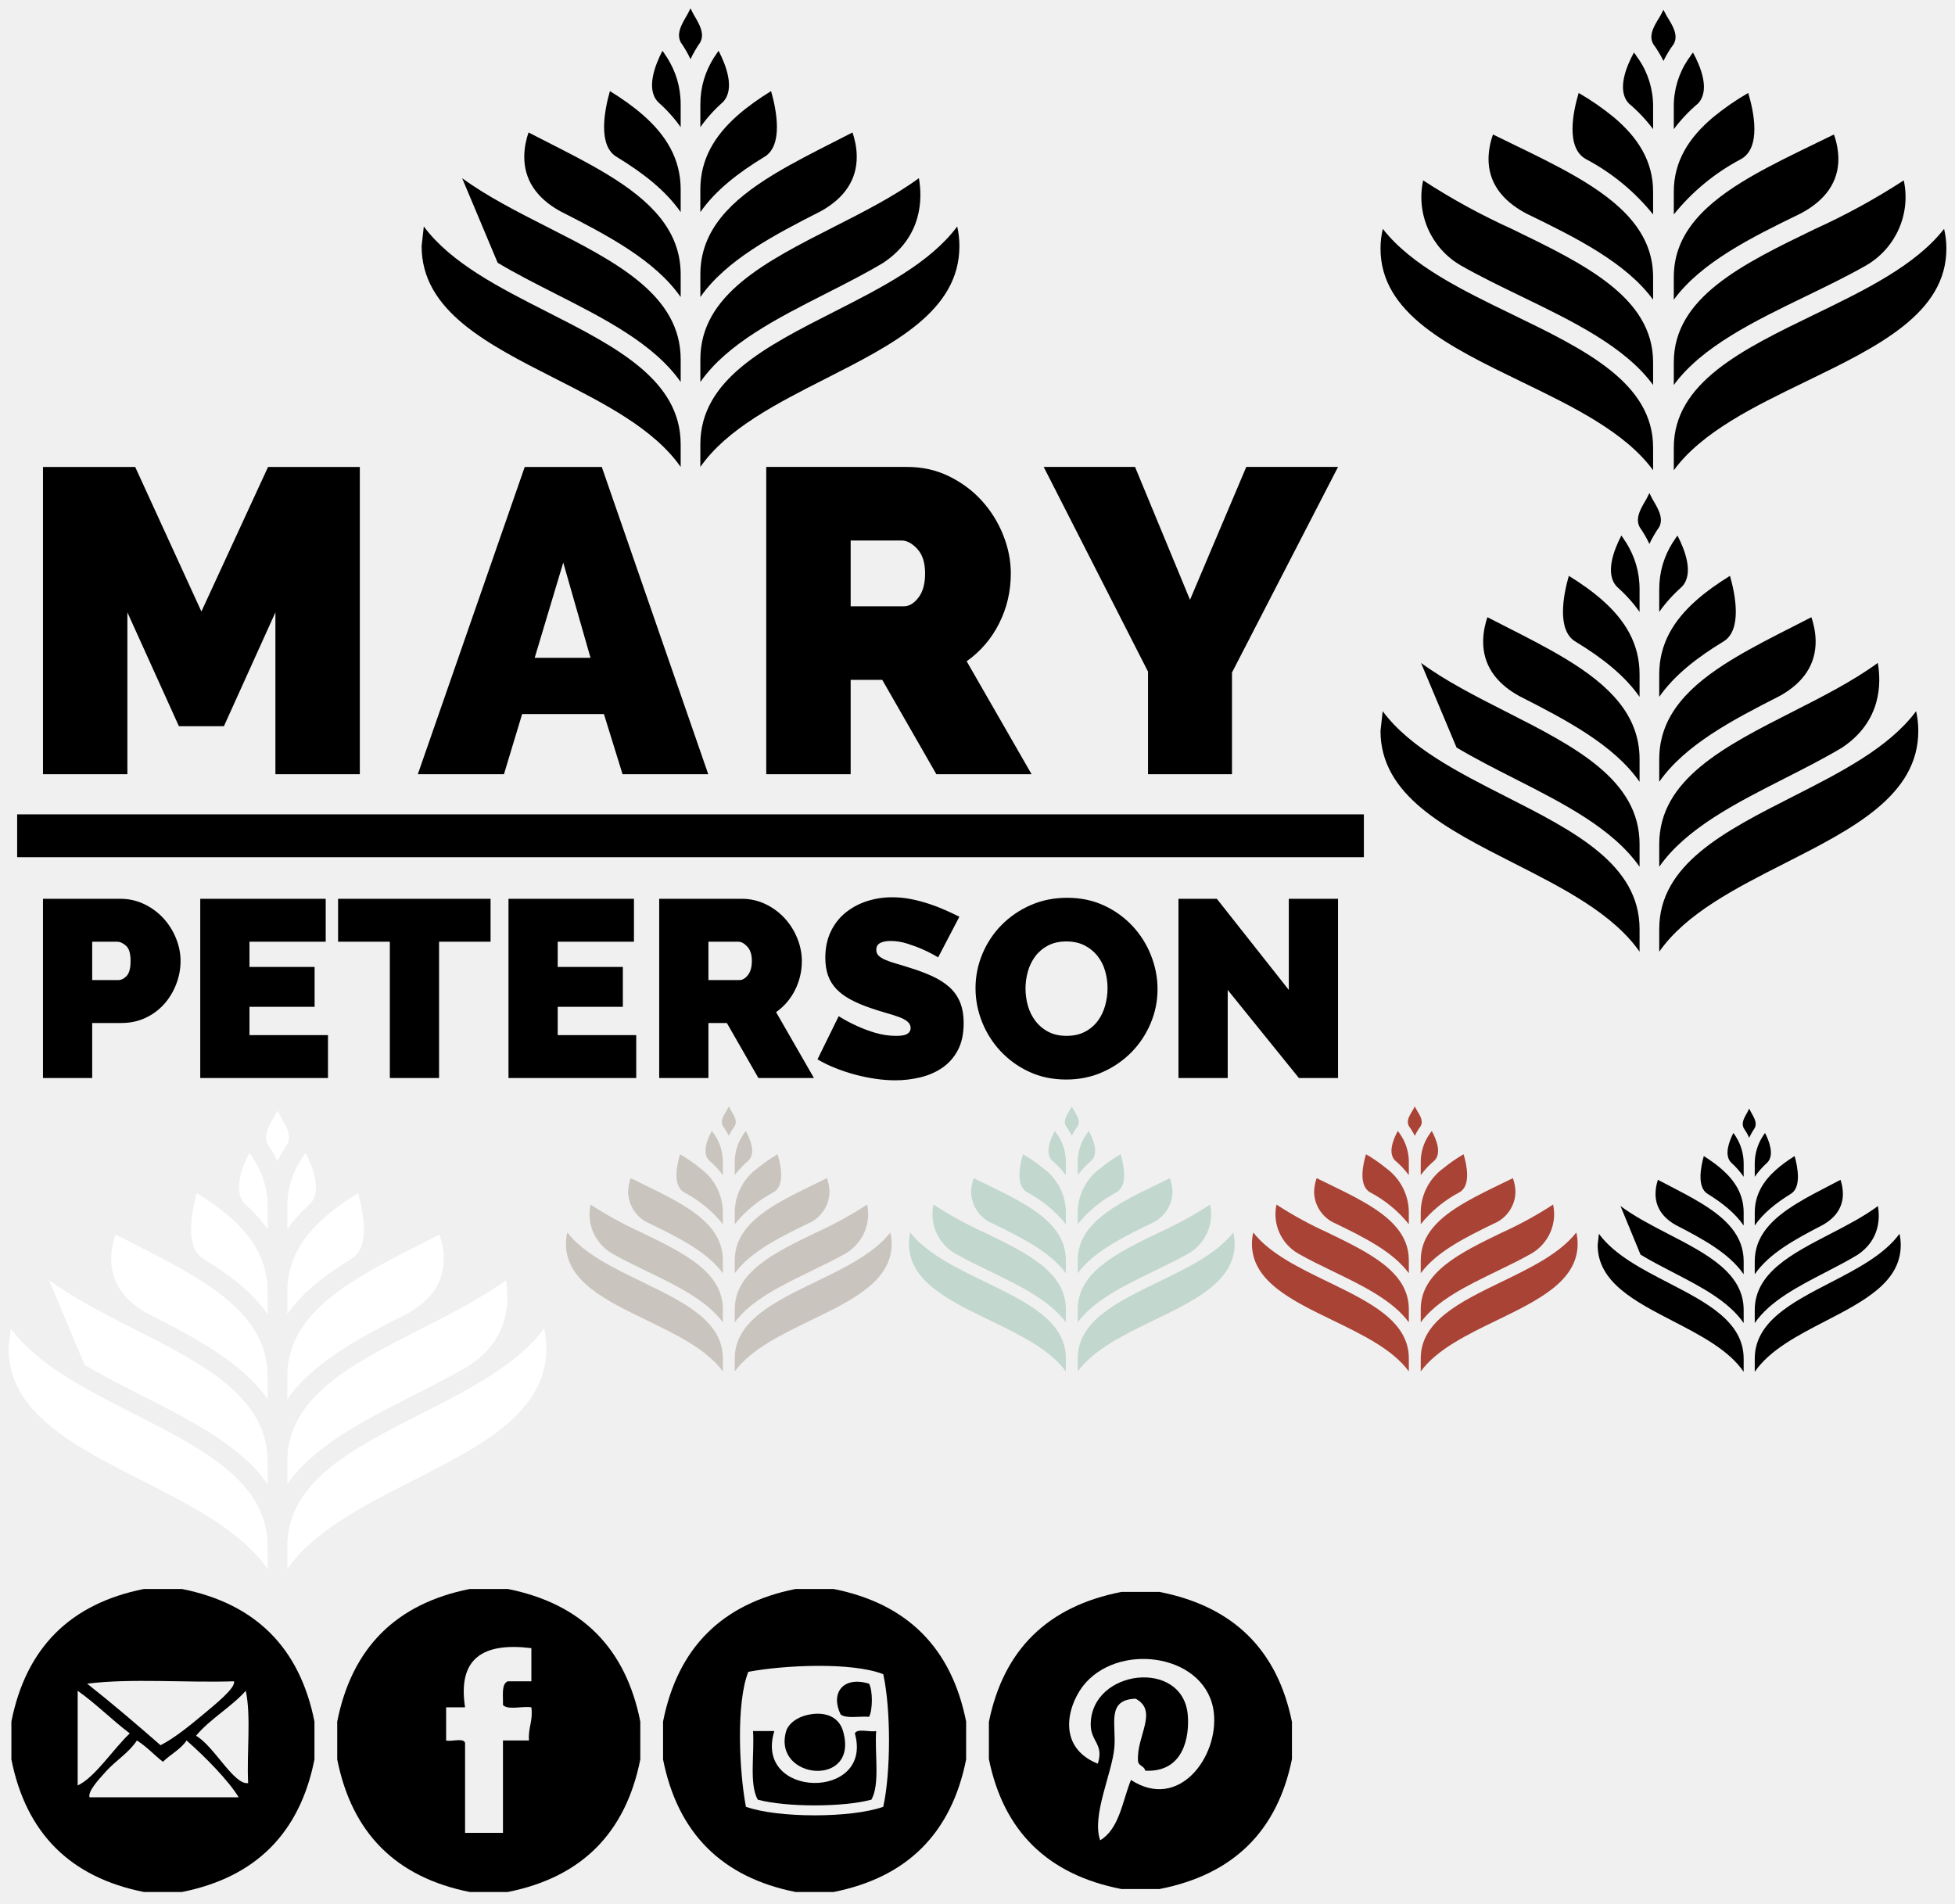
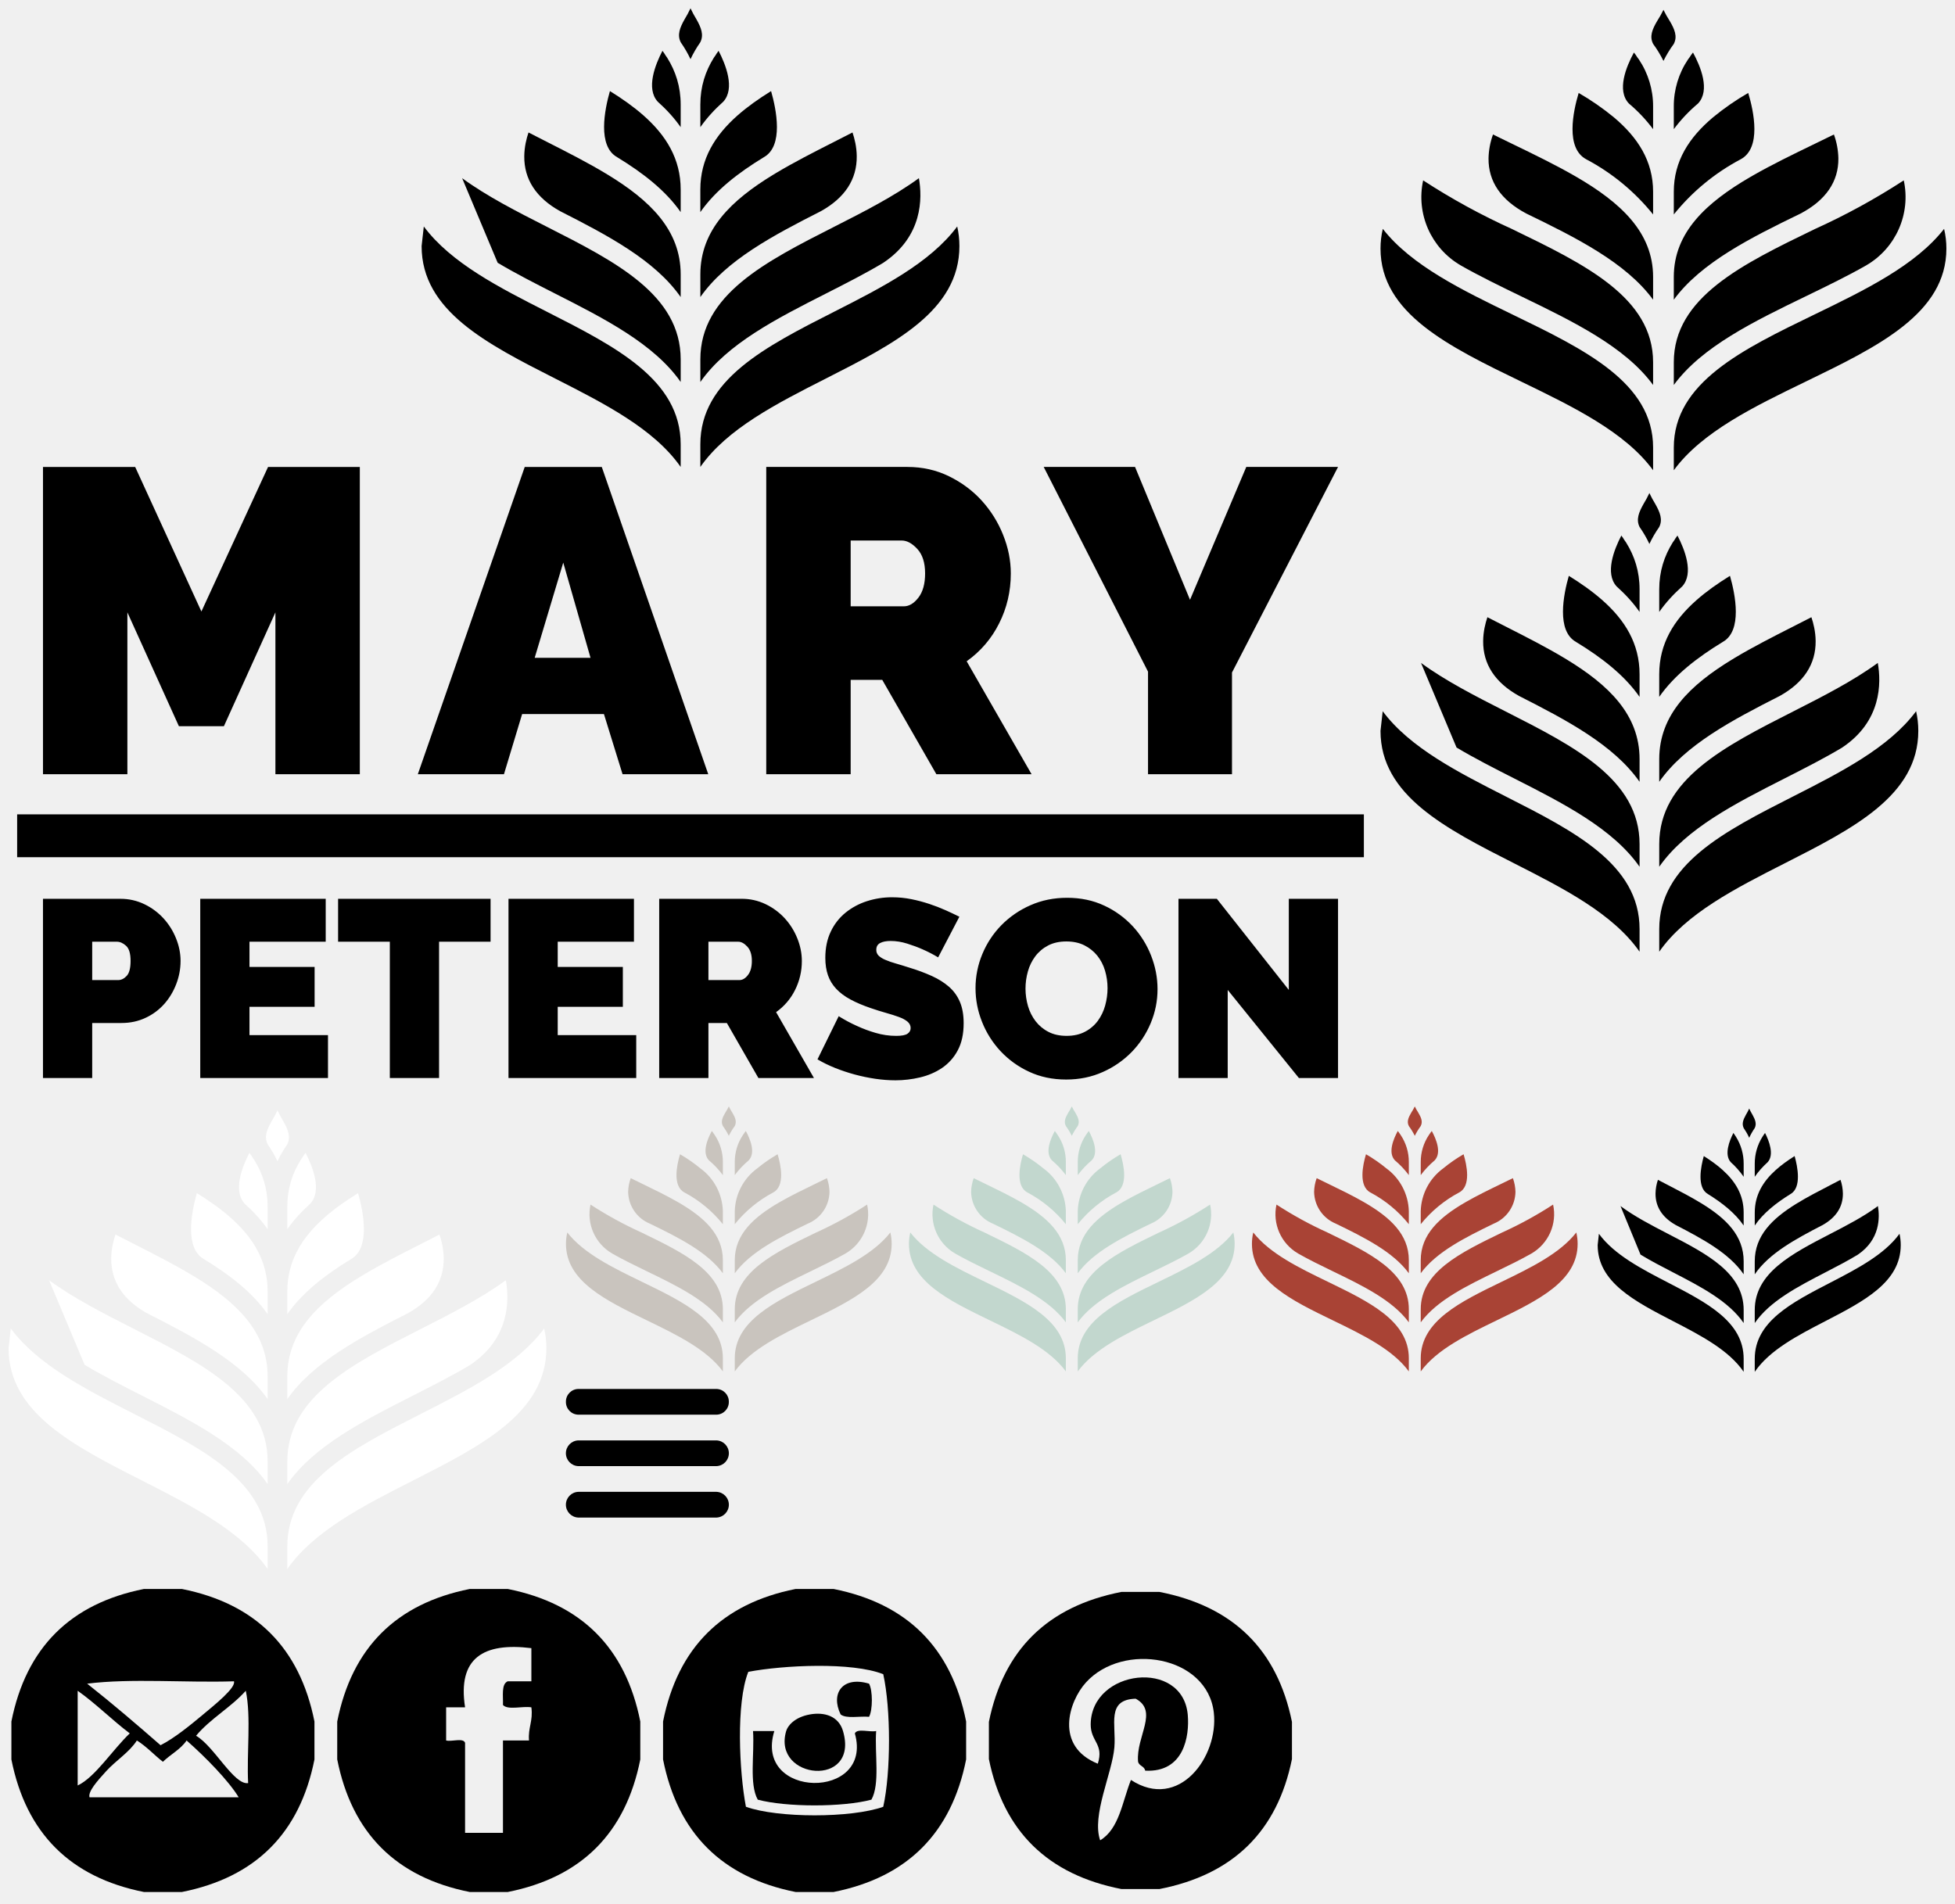
<svg xmlns="http://www.w3.org/2000/svg" xmlns:xlink="http://www.w3.org/1999/xlink" width="228" height="222" viewBox="0 0 228 222">
  <view id="email_icon" viewBox="0 184 38 38" />
  <svg width="38" height="38" viewBox="-1 -1 38 38" y="184">
    <defs>
      <path id="aa" d="M.327.328h35.345v35.345H.327z" />
    </defs>
    <clipPath id="ab">
      <use xlink:href="#aa" overflow="visible" />
    </clipPath>
    <path clip-path="url(#ab)" d="M11.373 21.591c-1.017 1.119-2.13 2.364-1.933 3.037h17.397c-1.182-1.951-3.919-4.734-6.075-6.627-.704 1.045-1.88 1.616-2.762 2.484-1.037-.805-1.9-1.781-3.037-2.484-.892 1.394-2.433 2.314-3.59 3.59m10.492-4.143c2.112 1.217 4.417 5.777 6.075 5.523-.183-3.499.367-7.731-.276-10.769-1.734 1.945-4.125 3.238-5.799 5.246M8.059 23.247c2.016-.933 4.091-4.193 6.076-6.075-2.099-1.584-3.921-3.443-6.076-4.97v11.045zm9.665-4.694c1.572-.798 3.366-2.247 4.971-3.59 1.301-1.088 3.843-3.114 3.589-3.865-5.615.183-11.965-.369-17.12.275 2.933 2.314 5.758 4.734 8.56 7.18M15.791.328h4.418c8.6 1.71 13.754 6.864 15.464 15.463v4.419c-1.71 8.599-6.864 13.753-15.464 15.463h-4.418C7.191 33.963 2.037 28.809.328 20.21v-4.419C2.037 7.192 7.191 2.038 15.791.328" />
  </svg>
  <view id="facebook_icon" viewBox="38 184 38 38" />
  <svg width="38" height="38" viewBox="-1 -1 38 38" x="38" y="184">
    <defs>
      <path id="ba" d="M.328.328h35.345v35.345H.328z" />
    </defs>
    <clipPath id="bb">
      <use xlink:href="#ba" overflow="visible" />
    </clipPath>
    <path clip-path="url(#bb)" d="M15.239 14.135H13.03v3.866c.66.167 2.003-.347 2.209.275V28.77h4.418V18.001h3.038c-.125-1.506.492-2.271.275-3.866-1.021-.176-2.75.357-3.313-.277.04-1.065-.216-2.424.553-2.76h2.761V7.231c-5.566-.688-8.633 1.123-7.732 6.904M15.792.328h4.418c8.6 1.71 13.754 6.864 15.464 15.463v4.419c-1.71 8.599-6.864 13.753-15.464 15.463h-4.418C7.192 33.963 2.038 28.809.329 20.21v-4.419C2.038 7.192 7.192 2.038 15.792.328" />
  </svg>
  <view id="header_logo" viewBox="0 0 160 128" />
  <svg width="160" height="128" viewBox="-1 -1 160 128">
    <defs>
      <path id="ca" d="M1-.032h157.06V125H1z" />
    </defs>
    <clipPath id="cb">
      <use xlink:href="#ca" overflow="visible" />
    </clipPath>
    <path clip-path="url(#cb)" d="M120.721 53.461l12.166 23.876v11.964h9.793V77.439l12.368-23.978h-10.702l-6.562 15.497-6.41-15.497h-10.653zm-22.513 8.582h5.956c.605 0 1.212.328 1.817.984s.908 1.607.908 2.852c0 1.212-.261 2.154-.782 2.827-.521.674-1.086 1.01-1.69 1.01h-6.209v-7.673zm0 27.259V78.297h3.685l6.311 11.005h11.104l-7.572-13.175a11.877 11.877 0 0 0 3.786-4.417c.909-1.8 1.363-3.744 1.363-5.831 0-1.514-.303-3.02-.908-4.518a13.177 13.177 0 0 0-2.499-3.988c-1.06-1.161-2.331-2.103-3.811-2.827-1.482-.723-3.098-1.085-4.848-1.085H88.363v35.84h9.845zM61.357 75.724l3.332-11.106 3.18 11.106h-6.512zM47.728 89.302h10.045l2.12-7.017h9.541l2.171 7.017H81.6l-12.418-35.84h-8.986l-12.468 35.84zm-6.764 0v-35.84H30.262l-7.774 16.86-7.723-16.86H4.013v35.84h9.843v-18.88l6.007 13.277h5.25l6.007-13.277v18.88h9.844zM150.484 124.735h4.563v-20.904h-5.741v10.629l-8.392-10.629h-4.475v20.904h5.741V114.46l8.304 10.275zm-31.606-12.439a5.331 5.331 0 0 1 .868-1.767 4.387 4.387 0 0 1 1.487-1.251c.599-.314 1.31-.472 2.135-.472.805 0 1.506.152 2.105.456a4.564 4.564 0 0 1 1.501 1.207 5.05 5.05 0 0 1 .897 1.737c.196.658.295 1.34.295 2.047 0 .688-.094 1.364-.279 2.031a5.476 5.476 0 0 1-.854 1.781 4.348 4.348 0 0 1-1.486 1.266c-.608.324-1.324.486-2.149.486-.824 0-1.536-.157-2.134-.472a4.433 4.433 0 0 1-1.487-1.235 5.366 5.366 0 0 1-.884-1.752 7.338 7.338 0 0 1-.015-4.062m8.744 11.732a10.833 10.833 0 0 0 3.371-2.34 10.74 10.74 0 0 0 2.208-3.357c.53-1.266.795-2.585.795-3.96 0-1.334-.25-2.639-.751-3.915a10.832 10.832 0 0 0-2.134-3.416 10.611 10.611 0 0 0-3.327-2.414c-1.295-.608-2.737-.913-4.328-.913-1.551 0-2.979.29-4.283.869a10.828 10.828 0 0 0-3.387 2.326 10.562 10.562 0 0 0-2.223 3.371 10.278 10.278 0 0 0-.794 3.975c0 1.354.254 2.669.765 3.945a10.852 10.852 0 0 0 2.149 3.399 10.7 10.7 0 0 0 3.327 2.4c1.296.609 2.737.913 4.328.913 1.552.001 2.978-.294 4.284-.883m-16.736-18.106a42.627 42.627 0 0 0-1.591-.751 20.37 20.37 0 0 0-1.898-.736 18.191 18.191 0 0 0-2.105-.56 11.262 11.262 0 0 0-2.237-.221 9.452 9.452 0 0 0-2.959.457 7.696 7.696 0 0 0-2.488 1.339 6.288 6.288 0 0 0-1.722 2.209c-.423.883-.634 1.904-.634 3.062 0 .766.104 1.442.31 2.031s.524 1.114.957 1.575c.431.462.98.874 1.648 1.237.667.362 1.462.701 2.385 1.016.628.216 1.222.402 1.781.559.56.157 1.056.314 1.486.472.432.156.771.339 1.016.545.245.206.368.456.368.75 0 .275-.123.496-.368.663-.244.167-.682.25-1.31.25a8.494 8.494 0 0 1-2.429-.354 15.351 15.351 0 0 1-2.135-.795 17.398 17.398 0 0 1-2.149-1.147l-2.473 5.033c.628.373 1.31.707 2.046 1.001a20.826 20.826 0 0 0 4.695 1.267c.806.118 1.59.177 2.356.177.961 0 1.918-.113 2.87-.339s1.806-.593 2.562-1.104a5.662 5.662 0 0 0 1.825-2.046c.461-.854.692-1.909.692-3.165 0-.98-.147-1.814-.442-2.502a4.807 4.807 0 0 0-1.266-1.752c-.55-.48-1.212-.897-1.987-1.252a21.428 21.428 0 0 0-2.606-.971 51.582 51.582 0 0 0-1.634-.501 9.42 9.42 0 0 1-1.221-.427c-.334-.147-.589-.31-.766-.485a.913.913 0 0 1-.266-.678c0-.372.152-.638.456-.794.305-.157.712-.236 1.222-.236.628 0 1.271.103 1.93.309.656.206 1.251.428 1.78.663.629.275 1.237.588 1.825.942l2.476-4.741zm-29.266 2.914h3.475c.353 0 .706.192 1.06.574.354.383.53.938.53 1.664 0 .707-.153 1.256-.457 1.648-.304.394-.633.588-.986.588H81.62v-4.474zm0 15.899v-6.418h2.149l3.68 6.418h6.478l-4.416-7.685a6.928 6.928 0 0 0 2.208-2.577 7.446 7.446 0 0 0 .795-3.399c0-.883-.178-1.763-.53-2.635a7.702 7.702 0 0 0-1.457-2.326 7.324 7.324 0 0 0-2.223-1.649 6.356 6.356 0 0 0-2.827-.633h-9.598v20.904h5.741zm-17.577-5.005v-3.299h7.596v-4.65h-7.596v-2.945h8.892v-5.005H58.302v20.904H73.2v-5.005h-9.157zm-7.831-15.899H38.429v5.005h6.035v15.899h5.742v-15.899h6.006v-5.005zM28.095 119.73v-3.299h7.596v-4.65h-7.596v-2.945h8.891v-5.005H22.354v20.904h14.897v-5.005h-9.156zM9.753 108.836h2.885c.354 0 .707.158 1.06.471.354.315.53.903.53 1.768 0 .844-.152 1.428-.456 1.752-.305.324-.633.484-.986.484H9.753v-4.475zm0 15.899v-6.418h3.415c1.021 0 1.958-.201 2.812-.604a6.644 6.644 0 0 0 2.179-1.619c.598-.677 1.064-1.453 1.398-2.326s.501-1.771.501-2.693c0-.883-.177-1.763-.53-2.635a7.705 7.705 0 0 0-1.458-2.326 7.308 7.308 0 0 0-2.222-1.649 6.356 6.356 0 0 0-2.827-.633H4.012v20.904h5.741z" />
    <path clip-path="url(#cb)" fill="none" stroke="#000" stroke-width="5" d="M1 96.479h157.06" />
    <path clip-path="url(#cb)" d="M79.53-.032c-.208.446-.441.878-.698 1.296-.538.957-.878 1.797-.444 2.667.437.627.821 1.282 1.142 1.971.321-.689.705-1.344 1.142-1.971.435-.87.095-1.71-.443-2.667-.258-.418-.491-.85-.699-1.296M57.039 29.647c2.094 1.252 4.403 2.426 6.751 3.62 5.679 2.884 11.489 5.837 14.594 10.287v-2.64c0-7.537-7.587-11.391-15.619-15.47-3.455-1.755-6.956-3.536-9.869-5.663M48.17 27.704c0 7.536 7.587 11.39 15.619 15.47 5.679 2.885 11.489 5.838 14.594 10.288v-2.641c0-7.536-7.587-11.39-15.619-15.47-5.528-2.808-11.177-5.682-14.338-9.936M76.466 5.214a14.055 14.055 0 0 0-.209-.289c-.851 1.638-1.934 4.401-.557 5.926 1.025.92 1.934 1.906 2.683 2.981v-2.641c0-2.074-.577-3.869-1.579-5.468-.128-.17-.24-.34-.338-.509M74.042 12.461l-.002.002a.106.106 0 0 0-.01-.012c-1.144-1.008-2.463-1.94-3.898-2.828-.62 2.17-1.476 6.412.84 7.708v.001c2.998 1.826 5.643 3.874 7.411 6.407v-2.64c.001-3.566-1.699-6.307-4.341-8.638M60.638 14.45c-.237.695-.485 1.678-.495 2.775-.025 2.692 1.379 4.846 4.174 6.402 5.509 2.801 11.057 5.707 14.067 10.02v-2.641c0-5.208-3.625-8.657-8.515-11.638l-.002.004c-.071-.039-.134-.084-.202-.126-2.133-1.286-4.496-2.488-6.901-3.71-.708-.36-1.419-.722-2.126-1.086M80.677 50.821v2.64c3.105-4.45 8.915-7.402 14.594-10.287 8.032-4.08 15.619-7.934 15.619-15.47 0-.805-.091-1.565-.256-2.29-3.16 4.255-8.81 7.129-14.338 9.937-8.032 4.08-15.619 7.934-15.619 15.47M96.296 15.536c-2.404 1.221-4.768 2.423-6.9 3.709-.068.042-.131.087-.202.127l-.002-.004c-4.89 2.981-8.514 6.43-8.514 11.638v2.64c3.009-4.312 8.558-7.219 14.065-10.019 2.795-1.556 4.2-3.71 4.174-6.402-.01-1.097-.258-2.08-.495-2.775-.707.365-1.417.726-2.126 1.086M85.029 12.451l-.01.012-.002-.002c-2.641 2.331-4.341 5.072-4.341 8.638v2.64c1.768-2.533 4.413-4.581 7.411-6.407v-.001c2.315-1.296 1.46-5.538.84-7.707-1.435.888-2.753 1.819-3.898 2.827M96.296 25.443c-8.032 4.08-15.618 7.934-15.618 15.47v2.641c3.104-4.45 8.913-7.403 14.593-10.288 2.349-1.193 4.658-2.367 6.752-3.62l-.002-.002c4.593-3.067 4.558-7.521 4.145-9.863-2.915 2.127-6.416 3.907-9.87 5.662M82.595 5.214c-.099.169-.21.339-.339.509-1.001 1.599-1.579 3.394-1.579 5.468v2.641c.75-1.075 1.659-2.061 2.684-2.981 1.376-1.525.294-4.288-.557-5.926a9.144 9.144 0 0 0-.209.289" />
  </svg>
  <view id="icon_footer" viewBox="185 128 38 33" />
  <svg width="38" height="33" viewBox="-1 -1 38 33" x="185" y="128">
    <defs>
      <path id="da" d="M.327.296h35.345V31H.327z" />
    </defs>
    <clipPath id="db">
      <use xlink:href="#da" overflow="visible" />
    </clipPath>
    <path clip-path="url(#db)" d="M18 .296a7.534 7.534 0 0 1-.393.744c-.304.549-.495 1.031-.25 1.531.245.359.462.735.643 1.131.181-.396.396-.772.643-1.131.245-.5.054-.982-.25-1.531A7.534 7.534 0 0 1 18 .296M5.325 17.331c1.18.719 2.481 1.393 3.805 2.078 3.2 1.654 6.474 3.35 8.224 5.903v-1.515c0-4.326-4.276-6.538-8.802-8.88-1.947-1.007-3.92-2.029-5.562-3.25M.327 16.216c0 4.324 4.276 6.538 8.802 8.88 3.201 1.655 6.474 3.35 8.224 5.903v-1.515c0-4.326-4.275-6.538-8.802-8.88-3.115-1.611-6.299-3.261-8.08-5.703M16.273 3.307c-.038-.056-.078-.111-.118-.166-.479.94-1.09 2.526-.314 3.402a9.996 9.996 0 0 1 1.513 1.71V6.738a5.863 5.863 0 0 0-.89-3.139 2.696 2.696 0 0 1-.191-.292M14.907 7.467c-.003-.001-.005-.005-.007-.007-.644-.578-1.388-1.113-2.196-1.623-.35 1.245-.832 3.68.473 4.424v.001c1.689 1.048 3.18 2.223 4.176 3.677v-1.515c.001-2.047-.957-3.619-2.446-4.957M7.353 8.608a5.238 5.238 0 0 0-.279 1.593c-.014 1.545.777 2.782 2.352 3.675 3.105 1.607 6.232 3.274 7.928 5.751V18.11c0-2.989-2.043-4.969-4.799-6.68l-.001.002c-.04-.022-.076-.048-.114-.072-1.202-.738-2.533-1.428-3.889-2.129-.399-.206-.799-.413-1.198-.623M18.646 29.484v1.517c1.75-2.556 5.023-4.25 8.224-5.905 4.527-2.342 8.802-4.556 8.802-8.88 0-.462-.051-.898-.144-1.314-1.781 2.442-4.965 4.092-8.08 5.703-4.526 2.341-8.802 4.553-8.802 8.879M27.448 9.231c-1.354.701-2.687 1.391-3.889 2.129-.038.024-.074.05-.114.073l-.001-.003c-2.756 1.711-4.798 3.691-4.798 6.681v1.515c1.696-2.475 4.823-4.143 7.927-5.75 1.575-.893 2.366-2.129 2.353-3.675a5.28 5.28 0 0 0-.279-1.593c-.399.209-.799.416-1.199.623M21.099 7.46l-.006.007-.001-.001c-1.487 1.338-2.445 2.911-2.445 4.958v1.515c.995-1.454 2.486-2.629 4.176-3.677v-.001c1.306-.744.823-3.179.474-4.424-.81.511-1.553 1.045-2.198 1.623M27.448 14.918c-4.527 2.342-8.802 4.555-8.802 8.88v1.516c1.75-2.555 5.023-4.249 8.224-5.905 1.324-.685 2.625-1.358 3.806-2.077l-.001-.001c2.588-1.761 2.567-4.318 2.336-5.662-1.643 1.219-3.615 2.242-5.563 3.249M19.727 3.307a2.84 2.84 0 0 1-.19.292 5.863 5.863 0 0 0-.891 3.139v1.515c.423-.616.936-1.182 1.514-1.71.774-.876.165-2.462-.314-3.402-.041.055-.081.11-.119.166" />
  </svg>
  <view id="icon_home_welcome" viewBox="160 56 65 56" />
  <svg width="65" height="56" viewBox="-1 -1 65 56" x="160" y="56">
    <defs>
      <path id="ea" d="M0 .507h62.719V54H0z" />
    </defs>
    <clipPath id="eb">
      <use xlink:href="#ea" overflow="visible" />
    </clipPath>
    <path clip-path="url(#eb)" d="M31.359.507c-.207.446-.44.878-.697 1.296-.538.957-.878 1.797-.444 2.667.437.627.821 1.282 1.142 1.971.321-.689.705-1.344 1.143-1.971.434-.87.094-1.71-.444-2.667-.258-.418-.491-.85-.7-1.296M8.868 30.186c2.094 1.252 4.403 2.426 6.751 3.62 5.679 2.884 11.489 5.837 14.594 10.287v-2.64c0-7.537-7.587-11.392-15.619-15.47-3.455-1.755-6.956-3.536-9.869-5.663M0 28.242c0 7.536 7.587 11.391 15.619 15.47C21.298 46.598 27.108 49.551 30.213 54v-2.641c0-7.536-7.587-11.39-15.619-15.47C9.066 33.08 3.417 30.206.256 25.953M28.296 5.753a14.055 14.055 0 0 0-.209-.289c-.851 1.638-1.934 4.401-.557 5.926 1.025.92 1.934 1.906 2.683 2.981V11.73c0-2.074-.577-3.869-1.579-5.468-.128-.17-.24-.34-.338-.509M25.872 13l-.002.002a.106.106 0 0 0-.01-.012c-1.144-1.008-2.463-1.94-3.898-2.828-.62 2.17-1.476 6.412.84 7.708v.001c2.998 1.826 5.643 3.874 7.411 6.407v-2.64c0-3.566-1.7-6.307-4.341-8.638M12.467 14.988c-.237.695-.485 1.678-.495 2.775-.025 2.692 1.379 4.846 4.174 6.402 5.509 2.801 11.057 5.707 14.067 10.02v-2.642c0-5.208-3.625-8.657-8.515-11.638l-.002.004c-.071-.039-.134-.084-.202-.126-2.133-1.286-4.496-2.488-6.901-3.71-.708-.359-1.419-.719-2.126-1.085M32.507 51.359V54c3.104-4.45 8.915-7.402 14.594-10.287 8.032-4.08 15.619-7.935 15.619-15.47 0-.806-.091-1.565-.256-2.291-3.16 4.255-8.811 7.129-14.338 9.937-8.032 4.081-15.619 7.934-15.619 15.47M48.126 16.075c-2.405 1.221-4.768 2.423-6.901 3.709-.067.042-.131.087-.201.127l-.002-.004c-4.891 2.981-8.515 6.43-8.515 11.638v2.64c3.009-4.312 8.559-7.219 14.066-10.019 2.795-1.556 4.2-3.71 4.174-6.402-.01-1.097-.258-2.08-.495-2.775-.707.365-1.417.726-2.126 1.086M36.859 12.99l-.01.012-.001-.002c-2.642 2.331-4.342 5.072-4.342 8.638v2.64c1.769-2.533 4.413-4.581 7.411-6.407v-.001c2.316-1.296 1.46-5.538.84-7.707-1.435.888-2.754 1.818-3.898 2.827M48.126 25.982c-8.033 4.08-15.619 7.934-15.619 15.47v2.641c3.105-4.449 8.914-7.402 14.593-10.287 2.35-1.193 4.658-2.367 6.752-3.62l-.002-.002c4.594-3.067 4.559-7.521 4.146-9.863-2.915 2.125-6.416 3.906-9.87 5.661M34.424 5.753a4.94 4.94 0 0 1-.339.509c-1.001 1.599-1.579 3.394-1.579 5.468v2.641c.75-1.075 1.659-2.061 2.685-2.981 1.376-1.525.294-4.288-.558-5.926-.071.096-.141.192-.209.289" />
  </svg>
  <view id="icon_home_welcome_white" viewBox="0 128 65 56" />
  <svg width="65" height="56" viewBox="-1 -1 65 56" y="128">
    <defs>
      <path id="fa" d="M0 .507h62.719V54H0z" />
    </defs>
    <clipPath id="fb">
      <use xlink:href="#fa" overflow="visible" />
    </clipPath>
    <path clip-path="url(#fb)" fill="#FFF" d="M31.36.507c-.208.446-.441.878-.698 1.296-.538.957-.878 1.797-.444 2.667.437.627.821 1.282 1.142 1.971.321-.689.705-1.344 1.142-1.971.434-.87.094-1.71-.444-2.667-.257-.418-.49-.85-.698-1.296M8.868 30.186c2.094 1.252 4.403 2.426 6.751 3.62 5.679 2.884 11.489 5.837 14.594 10.287v-2.641c0-7.536-7.587-11.391-15.619-15.47-3.455-1.755-6.956-3.536-9.869-5.663M0 28.242c0 7.536 7.587 11.39 15.619 15.47C21.298 46.598 27.108 49.551 30.213 54v-2.641c0-7.536-7.587-11.39-15.619-15.47C9.066 33.08 3.417 30.206.256 25.952M28.296 5.753a14.055 14.055 0 0 0-.209-.289c-.851 1.638-1.934 4.401-.557 5.926 1.025.92 1.934 1.906 2.683 2.981V11.73c0-2.074-.577-3.869-1.579-5.468-.128-.17-.24-.34-.338-.509M25.872 13l-.002.002a.106.106 0 0 0-.01-.012c-1.144-1.008-2.463-1.94-3.898-2.828-.62 2.17-1.476 6.412.84 7.708v.001c2.998 1.826 5.643 3.874 7.411 6.407v-2.64c0-3.566-1.7-6.307-4.341-8.638M12.467 14.988c-.237.695-.485 1.678-.495 2.775-.025 2.692 1.379 4.846 4.174 6.402 5.509 2.801 11.057 5.707 14.067 10.02v-2.642c0-5.208-3.625-8.657-8.515-11.638l-.002.004c-.071-.039-.134-.084-.202-.126-2.133-1.286-4.496-2.488-6.901-3.71-.708-.359-1.419-.719-2.126-1.085M32.507 51.359V54c3.104-4.45 8.915-7.402 14.594-10.287 8.032-4.08 15.619-7.935 15.619-15.471 0-.805-.091-1.564-.256-2.29-3.16 4.255-8.811 7.129-14.338 9.937-8.032 4.081-15.619 7.934-15.619 15.47M48.126 16.075c-2.405 1.221-4.768 2.423-6.901 3.709-.067.042-.131.087-.201.127l-.002-.004c-4.891 2.981-8.515 6.43-8.515 11.638v2.64c3.009-4.312 8.559-7.219 14.066-10.019 2.795-1.556 4.2-3.71 4.174-6.402-.01-1.097-.258-2.08-.495-2.775-.707.365-1.417.726-2.126 1.086M36.859 12.99l-.01.012-.001-.002c-2.642 2.331-4.342 5.072-4.342 8.638v2.64c1.769-2.533 4.413-4.581 7.411-6.407v-.001c2.316-1.296 1.46-5.538.84-7.707-1.435.888-2.754 1.818-3.898 2.827M48.126 25.982c-8.033 4.081-15.619 7.934-15.619 15.47v2.641c3.105-4.449 8.914-7.402 14.593-10.288 2.35-1.192 4.658-2.366 6.752-3.619l-.002-.003c4.594-3.066 4.559-7.521 4.146-9.862-2.915 2.125-6.416 3.906-9.87 5.661M34.424 5.753a4.94 4.94 0 0 1-.339.509c-1.001 1.599-1.579 3.394-1.579 5.468v2.641c.75-1.075 1.659-2.061 2.685-2.981 1.376-1.525.294-4.288-.558-5.926-.071.096-.141.192-.209.289" />
  </svg>
  <view id="icon_logo_blk" viewBox="160 0 68 56" />
  <svg viewBox="-1 -1 67.92 55.64" width="68" height="56" x="160">
    <path d="M15.338 25.543a77.817 77.817 0 0 1-10.372-5.677 9.194 9.194 0 0 0 4.355 9.89l-.001.002c2.2 1.255 4.627 2.433 7.095 3.63 5.969 2.892 12.075 5.852 15.338 10.314v-2.648c0-7.555-7.974-11.42-16.415-15.51zM16.969 23.722c5.79 2.808 11.621 5.722 14.784 10.046v-2.647c0-5.223-3.809-8.68-8.949-11.67l-.002.005c-.074-.04-.14-.085-.212-.127-2.242-1.29-4.725-2.495-7.252-3.72q-1.117-.541-2.235-1.089a8.643 8.643 0 0 0-.52 2.783c-.027 2.7 1.45 4.859 4.386 6.419zM23.965 17.41a25.022 25.022 0 0 1 7.788 6.425v-2.648c0-3.575-1.786-6.323-4.562-8.66h-.002l-.01-.011a30.307 30.307 0 0 0-4.097-2.835c-.652 2.175-1.551 6.429.883 7.728zM31.753 13.9v-2.647a9.755 9.755 0 0 0-1.66-5.482 4.956 4.956 0 0 1-.355-.51 13.24 13.24 0 0 0-.22-.29c-.894 1.642-2.032 4.412-.585 5.942a17.8 17.8 0 0 1 2.82 2.988zM15.338 35.477C9.528 32.66 3.59 29.78.268 25.514A9.898 9.898 0 0 0 0 27.809c0 7.556 7.974 11.42 16.415 15.512 5.969 2.893 12.075 5.853 15.338 10.315v-2.647c0-7.557-7.974-11.421-16.415-15.512zM33.692 1.3A12.742 12.742 0 0 1 32.96 0a12.627 12.627 0 0 1-.734 1.3c-.565.96-.923 1.801-.466 2.674a13.074 13.074 0 0 1 1.2 1.976 13.066 13.066 0 0 1 1.2-1.976c.456-.873.099-1.714-.467-2.674zM34.164 13.9a17.797 17.797 0 0 1 2.82-2.987c1.447-1.53.31-4.3-.585-5.943-.075.097-.149.193-.22.29a4.986 4.986 0 0 1-.356.511 9.757 9.757 0 0 0-1.66 5.482zM34.164 41.055v2.647c3.264-4.462 9.37-7.422 15.338-10.315 2.468-1.196 4.895-2.373 7.095-3.629l-.001-.002a9.195 9.195 0 0 0 4.356-9.89 77.83 77.83 0 0 1-10.372 5.677c-8.442 4.091-16.416 7.955-16.416 15.512zM34.164 23.835a25.023 25.023 0 0 1 7.788-6.425c2.435-1.3 1.535-5.554.883-7.73a30.351 30.351 0 0 0-4.097 2.836l-.01.012-.002-.002c-2.775 2.338-4.562 5.086-4.562 8.661zM43.115 19.456l-.002-.005c-5.14 2.99-8.95 6.447-8.95 11.67v2.647c3.164-4.324 8.996-7.238 14.785-10.046 2.937-1.56 4.413-3.72 4.387-6.419a8.645 8.645 0 0 0-.52-2.783q-1.116.549-2.235 1.09c-2.528 1.224-5.011 2.43-7.253 3.719-.071.042-.137.087-.212.127zM65.65 25.514c-3.323 4.266-9.26 7.148-15.07 9.963-8.442 4.09-16.416 7.955-16.416 15.512v2.647c3.264-4.462 9.37-7.423 15.338-10.315 8.441-4.091 16.415-7.956 16.415-15.511a9.914 9.914 0 0 0-.268-2.296z" />
  </svg>
  <view id="icon_logo_gray_sm" viewBox="65 128 40 33" />
  <svg viewBox="-1 -1 39.76 32.72" width="40" height="33" x="65" y="128">
    <path d="M8.785 14.63a44.572 44.572 0 0 1-5.94-3.251 5.266 5.266 0 0 0 2.494 5.664v.002c1.26.719 2.65 1.393 4.063 2.079 3.419 1.656 6.916 3.352 8.786 5.908v-1.517c0-4.328-4.568-6.541-9.403-8.884zM9.72 13.587c3.316 1.609 6.656 3.278 8.468 5.755v-1.517c0-2.991-2.182-4.972-5.126-6.684l-.001.003c-.043-.023-.081-.049-.122-.073-1.284-.739-2.706-1.429-4.154-2.13q-.64-.31-1.28-.624a4.95 4.95 0 0 0-.298 1.594 4.053 4.053 0 0 0 2.512 3.676zM13.727 9.972a14.332 14.332 0 0 1 4.46 3.68v-1.516a6.357 6.357 0 0 0-2.613-4.961l-.007-.006a17.359 17.359 0 0 0-2.346-1.624c-.374 1.246-.889 3.682.506 4.427zM18.188 7.962V6.446a5.588 5.588 0 0 0-.95-3.14 2.839 2.839 0 0 1-.205-.293 7.769 7.769 0 0 0-.126-.166c-.512.94-1.164 2.528-.335 3.403a10.195 10.195 0 0 1 1.616 1.712zM8.785 20.32c-3.327-1.612-6.728-3.263-8.631-5.706A5.67 5.67 0 0 0 0 15.929c0 4.328 4.567 6.54 9.402 8.884 3.419 1.657 6.916 3.353 8.786 5.908v-1.516c0-4.328-4.568-6.541-9.403-8.885zM19.298.744a7.298 7.298 0 0 1-.42-.744 7.233 7.233 0 0 1-.42.744c-.324.55-.529 1.032-.267 1.532a7.488 7.488 0 0 1 .687 1.132 7.484 7.484 0 0 1 .687-1.132c.262-.5.057-.982-.267-1.532zM19.568 7.962a10.194 10.194 0 0 1 1.616-1.711c.828-.876.177-2.463-.336-3.404-.042.055-.085.11-.125.166a2.856 2.856 0 0 1-.204.293 5.588 5.588 0 0 0-.95 3.14zM19.568 23.515v1.517c1.87-2.556 5.367-4.252 8.785-5.909 1.414-.685 2.804-1.359 4.065-2.078l-.001-.001a5.267 5.267 0 0 0 2.495-5.665 44.579 44.579 0 0 1-5.941 3.252c-4.835 2.343-9.403 4.556-9.403 8.884zM19.568 13.652a14.333 14.333 0 0 1 4.461-3.68c1.395-.745.88-3.181.506-4.427a17.385 17.385 0 0 0-2.347 1.624l-.006.007v-.001a6.357 6.357 0 0 0-2.614 4.96zM24.696 11.144l-.002-.003c-2.944 1.712-5.126 3.693-5.126 6.684v1.517c1.812-2.477 5.152-4.146 8.468-5.755a4.053 4.053 0 0 0 2.513-3.676 4.952 4.952 0 0 0-.298-1.594q-.639.314-1.28.624c-1.448.701-2.87 1.392-4.154 2.13-.041.024-.079.05-.121.073zM37.602 14.614c-1.903 2.443-5.303 4.094-8.631 5.706-4.835 2.344-9.403 4.557-9.403 8.885v1.516c1.87-2.555 5.367-4.251 8.786-5.908 4.835-2.343 9.402-4.556 9.402-8.884a5.678 5.678 0 0 0-.154-1.315z" fill="#c9c4be" />
  </svg>
  <view id="icon_logo_green_sm" viewBox="105 128 40 33" />
  <svg viewBox="-1 -1 39.76 32.72" width="40" height="33" x="105" y="128">
    <path d="M8.785 14.63a44.572 44.572 0 0 1-5.94-3.251 5.266 5.266 0 0 0 2.494 5.664v.002c1.26.719 2.65 1.393 4.063 2.079 3.419 1.656 6.916 3.352 8.786 5.908v-1.517c0-4.328-4.568-6.541-9.403-8.884zM9.72 13.587c3.316 1.609 6.656 3.278 8.468 5.755v-1.517c0-2.991-2.182-4.972-5.126-6.684l-.001.003c-.043-.023-.081-.049-.122-.073-1.284-.739-2.706-1.429-4.154-2.13q-.64-.31-1.28-.624a4.95 4.95 0 0 0-.298 1.594 4.053 4.053 0 0 0 2.512 3.676zM13.727 9.972a14.332 14.332 0 0 1 4.46 3.68v-1.516a6.357 6.357 0 0 0-2.613-4.961l-.007-.006a17.359 17.359 0 0 0-2.346-1.624c-.374 1.246-.889 3.682.506 4.427zM18.188 7.962V6.446a5.588 5.588 0 0 0-.95-3.14 2.839 2.839 0 0 1-.205-.293 7.769 7.769 0 0 0-.126-.166c-.512.94-1.164 2.528-.335 3.403a10.195 10.195 0 0 1 1.616 1.712zM8.785 20.32c-3.327-1.612-6.728-3.263-8.631-5.706A5.67 5.67 0 0 0 0 15.929c0 4.328 4.567 6.54 9.402 8.884 3.419 1.657 6.916 3.353 8.786 5.908v-1.516c0-4.328-4.568-6.541-9.403-8.885zM19.298.744a7.298 7.298 0 0 1-.42-.744 7.233 7.233 0 0 1-.42.744c-.324.55-.529 1.032-.267 1.532a7.488 7.488 0 0 1 .687 1.132 7.484 7.484 0 0 1 .687-1.132c.262-.5.057-.982-.267-1.532zM19.568 7.962a10.194 10.194 0 0 1 1.616-1.711c.828-.876.177-2.463-.336-3.404-.042.055-.085.11-.125.166a2.856 2.856 0 0 1-.204.293 5.588 5.588 0 0 0-.95 3.14zM19.568 23.515v1.517c1.87-2.556 5.367-4.252 8.785-5.909 1.414-.685 2.804-1.359 4.065-2.078l-.001-.001a5.267 5.267 0 0 0 2.495-5.665 44.579 44.579 0 0 1-5.941 3.252c-4.835 2.343-9.403 4.556-9.403 8.884zM19.568 13.652a14.333 14.333 0 0 1 4.461-3.68c1.395-.745.88-3.181.506-4.427a17.385 17.385 0 0 0-2.347 1.624l-.006.007v-.001a6.357 6.357 0 0 0-2.614 4.96zM24.696 11.144l-.002-.003c-2.944 1.712-5.126 3.693-5.126 6.684v1.517c1.812-2.477 5.152-4.146 8.468-5.755a4.053 4.053 0 0 0 2.513-3.676 4.952 4.952 0 0 0-.298-1.594q-.639.314-1.28.624c-1.448.701-2.87 1.392-4.154 2.13-.041.024-.079.05-.121.073zM37.602 14.614c-1.903 2.443-5.303 4.094-8.631 5.706-4.835 2.344-9.403 4.557-9.403 8.885v1.516c1.87-2.555 5.367-4.251 8.786-5.908 4.835-2.343 9.402-4.556 9.402-8.884a5.678 5.678 0 0 0-.154-1.315z" fill="#c2d7ce" />
  </svg>
  <view id="icon_logo_red_sm" viewBox="145 128 40 33" />
  <svg viewBox="-1 -1 39.76 32.72" width="40" height="33" x="145" y="128">
    <path d="M8.785 14.63a44.572 44.572 0 0 1-5.94-3.251 5.266 5.266 0 0 0 2.494 5.664v.002c1.26.719 2.65 1.393 4.063 2.079 3.419 1.656 6.916 3.352 8.786 5.908v-1.517c0-4.328-4.568-6.541-9.403-8.884zM9.72 13.587c3.316 1.609 6.656 3.278 8.468 5.755v-1.517c0-2.991-2.182-4.972-5.126-6.684l-.001.003c-.043-.023-.081-.049-.122-.073-1.284-.739-2.706-1.429-4.154-2.13q-.64-.31-1.28-.624a4.95 4.95 0 0 0-.298 1.594 4.053 4.053 0 0 0 2.512 3.676zM13.727 9.972a14.332 14.332 0 0 1 4.46 3.68v-1.516a6.357 6.357 0 0 0-2.613-4.961l-.007-.006a17.359 17.359 0 0 0-2.346-1.624c-.374 1.246-.889 3.682.506 4.427zM18.188 7.962V6.446a5.588 5.588 0 0 0-.95-3.14 2.839 2.839 0 0 1-.205-.293 7.769 7.769 0 0 0-.126-.166c-.512.94-1.164 2.528-.335 3.403a10.195 10.195 0 0 1 1.616 1.712zM8.785 20.32c-3.327-1.612-6.728-3.263-8.631-5.706A5.67 5.67 0 0 0 0 15.929c0 4.328 4.567 6.54 9.402 8.884 3.419 1.657 6.916 3.353 8.786 5.908v-1.516c0-4.328-4.568-6.541-9.403-8.885zM19.298.744a7.298 7.298 0 0 1-.42-.744 7.233 7.233 0 0 1-.42.744c-.324.55-.529 1.032-.267 1.532a7.488 7.488 0 0 1 .687 1.132 7.484 7.484 0 0 1 .687-1.132c.262-.5.057-.982-.267-1.532zM19.568 7.962a10.194 10.194 0 0 1 1.616-1.711c.828-.876.177-2.463-.336-3.404-.042.055-.085.11-.125.166a2.856 2.856 0 0 1-.204.293 5.588 5.588 0 0 0-.95 3.14zM19.568 23.515v1.517c1.87-2.556 5.367-4.252 8.785-5.909 1.414-.685 2.804-1.359 4.065-2.078l-.001-.001a5.267 5.267 0 0 0 2.495-5.665 44.579 44.579 0 0 1-5.941 3.252c-4.835 2.343-9.403 4.556-9.403 8.884zM19.568 13.652a14.333 14.333 0 0 1 4.461-3.68c1.395-.745.88-3.181.506-4.427a17.385 17.385 0 0 0-2.347 1.624l-.006.007v-.001a6.357 6.357 0 0 0-2.614 4.96zM24.696 11.144l-.002-.003c-2.944 1.712-5.126 3.693-5.126 6.684v1.517c1.812-2.477 5.152-4.146 8.468-5.755a4.053 4.053 0 0 0 2.513-3.676 4.952 4.952 0 0 0-.298-1.594q-.639.314-1.28.624c-1.448.701-2.87 1.392-4.154 2.13-.041.024-.079.05-.121.073zM37.602 14.614c-1.903 2.443-5.303 4.094-8.631 5.706-4.835 2.344-9.403 4.557-9.403 8.885v1.516c1.87-2.555 5.367-4.251 8.786-5.908 4.835-2.343 9.402-4.556 9.402-8.884a5.678 5.678 0 0 0-.154-1.315z" fill="#a94335" />
  </svg>
  <view id="instagram_icon" viewBox="76 184 38 38" />
  <svg width="38" height="38" viewBox="-1 -1 38 38" x="76" y="184">
    <defs>
      <path id="ka" d="M.328.328h35.344v35.345H.328z" />
    </defs>
    <clipPath id="kb">
      <use xlink:href="#ka" overflow="visible" />
    </clipPath>
    <path clip-path="url(#kb)" d="M10.269 9.993c-1.446 3.654-1.055 11.652-.277 15.739 3.705 1.332 12.313 1.332 16.016 0 .895-4.028.895-11.433 0-15.463-3.654-1.446-11.652-1.055-15.739-.276M15.791.328h4.418c8.6 1.71 13.754 6.864 15.465 15.463v4.419c-1.711 8.599-6.865 13.753-15.465 15.463h-4.418C7.192 33.963 2.037 28.809.328 20.21v-4.419C2.037 7.192 7.192 2.038 15.791.328" />
    <path clip-path="url(#kb)" d="M24.352 11.373c.438.781.438 3.085 0 3.866-1.094-.102-2.646.253-3.314-.276-1.198-2.455.23-4.513 3.314-3.59M17.448 14.963c1.716-.311 3.358.199 3.866 1.933 1.951 6.684-8.291 5.694-6.627 0 .169-.583.945-1.605 2.761-1.933" />
    <path clip-path="url(#kb)" d="M13.306 16.896c-2.45 7.941 11.601 8.121 9.39.276.293-.627 1.734-.105 2.484-.276-.184 2.668.469 6.176-.553 8.007-3.316.89-9.937.89-13.254 0-1.021-1.831-.368-5.339-.552-8.007h2.485z" />
  </svg>
+   <view id="menu-icon" viewBox="65 161 21 17" />
+   <svg viewBox="-1 -1 21 17" width="21" height="17" x="65" y="161">
+     <path d="M17.557 9H1.443a1.501 1.501 0 0 1 0-3h16.114a1.501 1.501 0 0 1 0 3zM17.557 3H1.443A1.472 1.472 0 0 1 0 1.5 1.472 1.472 0 0 1 1.443 0h16.114A1.472 1.472 0 0 1 19 1.5 1.472 1.472 0 0 1 17.557 3zM17.557 15H1.443a1.501 1.501 0 0 1 0-3h16.114a1.501 1.501 0 0 1 0 3z" />
+   </svg>
  <view id="pinterest_icon" viewBox="114 184 38 38" />
  <svg width="38" height="38" viewBox="-1 -1 38 38" x="114" y="184">
    <defs>
-       <path id="la" d="M.328.671h35.345v34.658H.328z" />
+       <path id="ma" d="M.328.671h35.345v34.658H.328z" />
    </defs>
-     <clipPath id="lb">
-       <use xlink:href="#la" overflow="visible" />
+     <clipPath id="mb">
+       <use xlink:href="#ma" overflow="visible" />
    </clipPath>
-     <path clip-path="url(#lb)" d="M26.561 14.751c-.757-6.656-10.582-8.289-14.911-3.52-2.02 2.225-3.678 7.439 1.381 9.477.736-2.331-.849-2.565-.829-4.604.063-6.425 10.757-7.675 11.321-1.083.21 2.455-.427 6.743-4.971 6.499-.081-.552-.747-.53-.829-1.083-.236-2.915 2.422-5.857-.276-7.31-3.447.104-2.256 2.985-2.485 5.685-.255 3.01-2.673 7.938-1.656 10.831 2.229-1.333 2.578-4.512 3.589-7.04 5.605 3.654 10.249-2.734 9.666-7.852M15.792.671h4.417c8.601 1.676 13.755 6.73 15.464 15.163v4.332c-1.709 8.433-6.863 13.487-15.464 15.163h-4.417c-8.6-1.676-13.755-6.73-15.464-15.163v-4.332C2.037 7.401 7.192 2.347 15.792.671" />
+     <path clip-path="url(#mb)" d="M26.561 14.751c-.757-6.656-10.582-8.289-14.911-3.52-2.02 2.225-3.678 7.439 1.381 9.477.736-2.331-.849-2.565-.829-4.604.063-6.425 10.757-7.675 11.321-1.083.21 2.455-.427 6.743-4.971 6.499-.081-.552-.747-.53-.829-1.083-.236-2.915 2.422-5.857-.276-7.31-3.447.104-2.256 2.985-2.485 5.685-.255 3.01-2.673 7.938-1.656 10.831 2.229-1.333 2.578-4.512 3.589-7.04 5.605 3.654 10.249-2.734 9.666-7.852M15.792.671h4.417c8.601 1.676 13.755 6.73 15.464 15.163v4.332c-1.709 8.433-6.863 13.487-15.464 15.163h-4.417c-8.6-1.676-13.755-6.73-15.464-15.163v-4.332C2.037 7.401 7.192 2.347 15.792.671" />
  </svg>
</svg>
